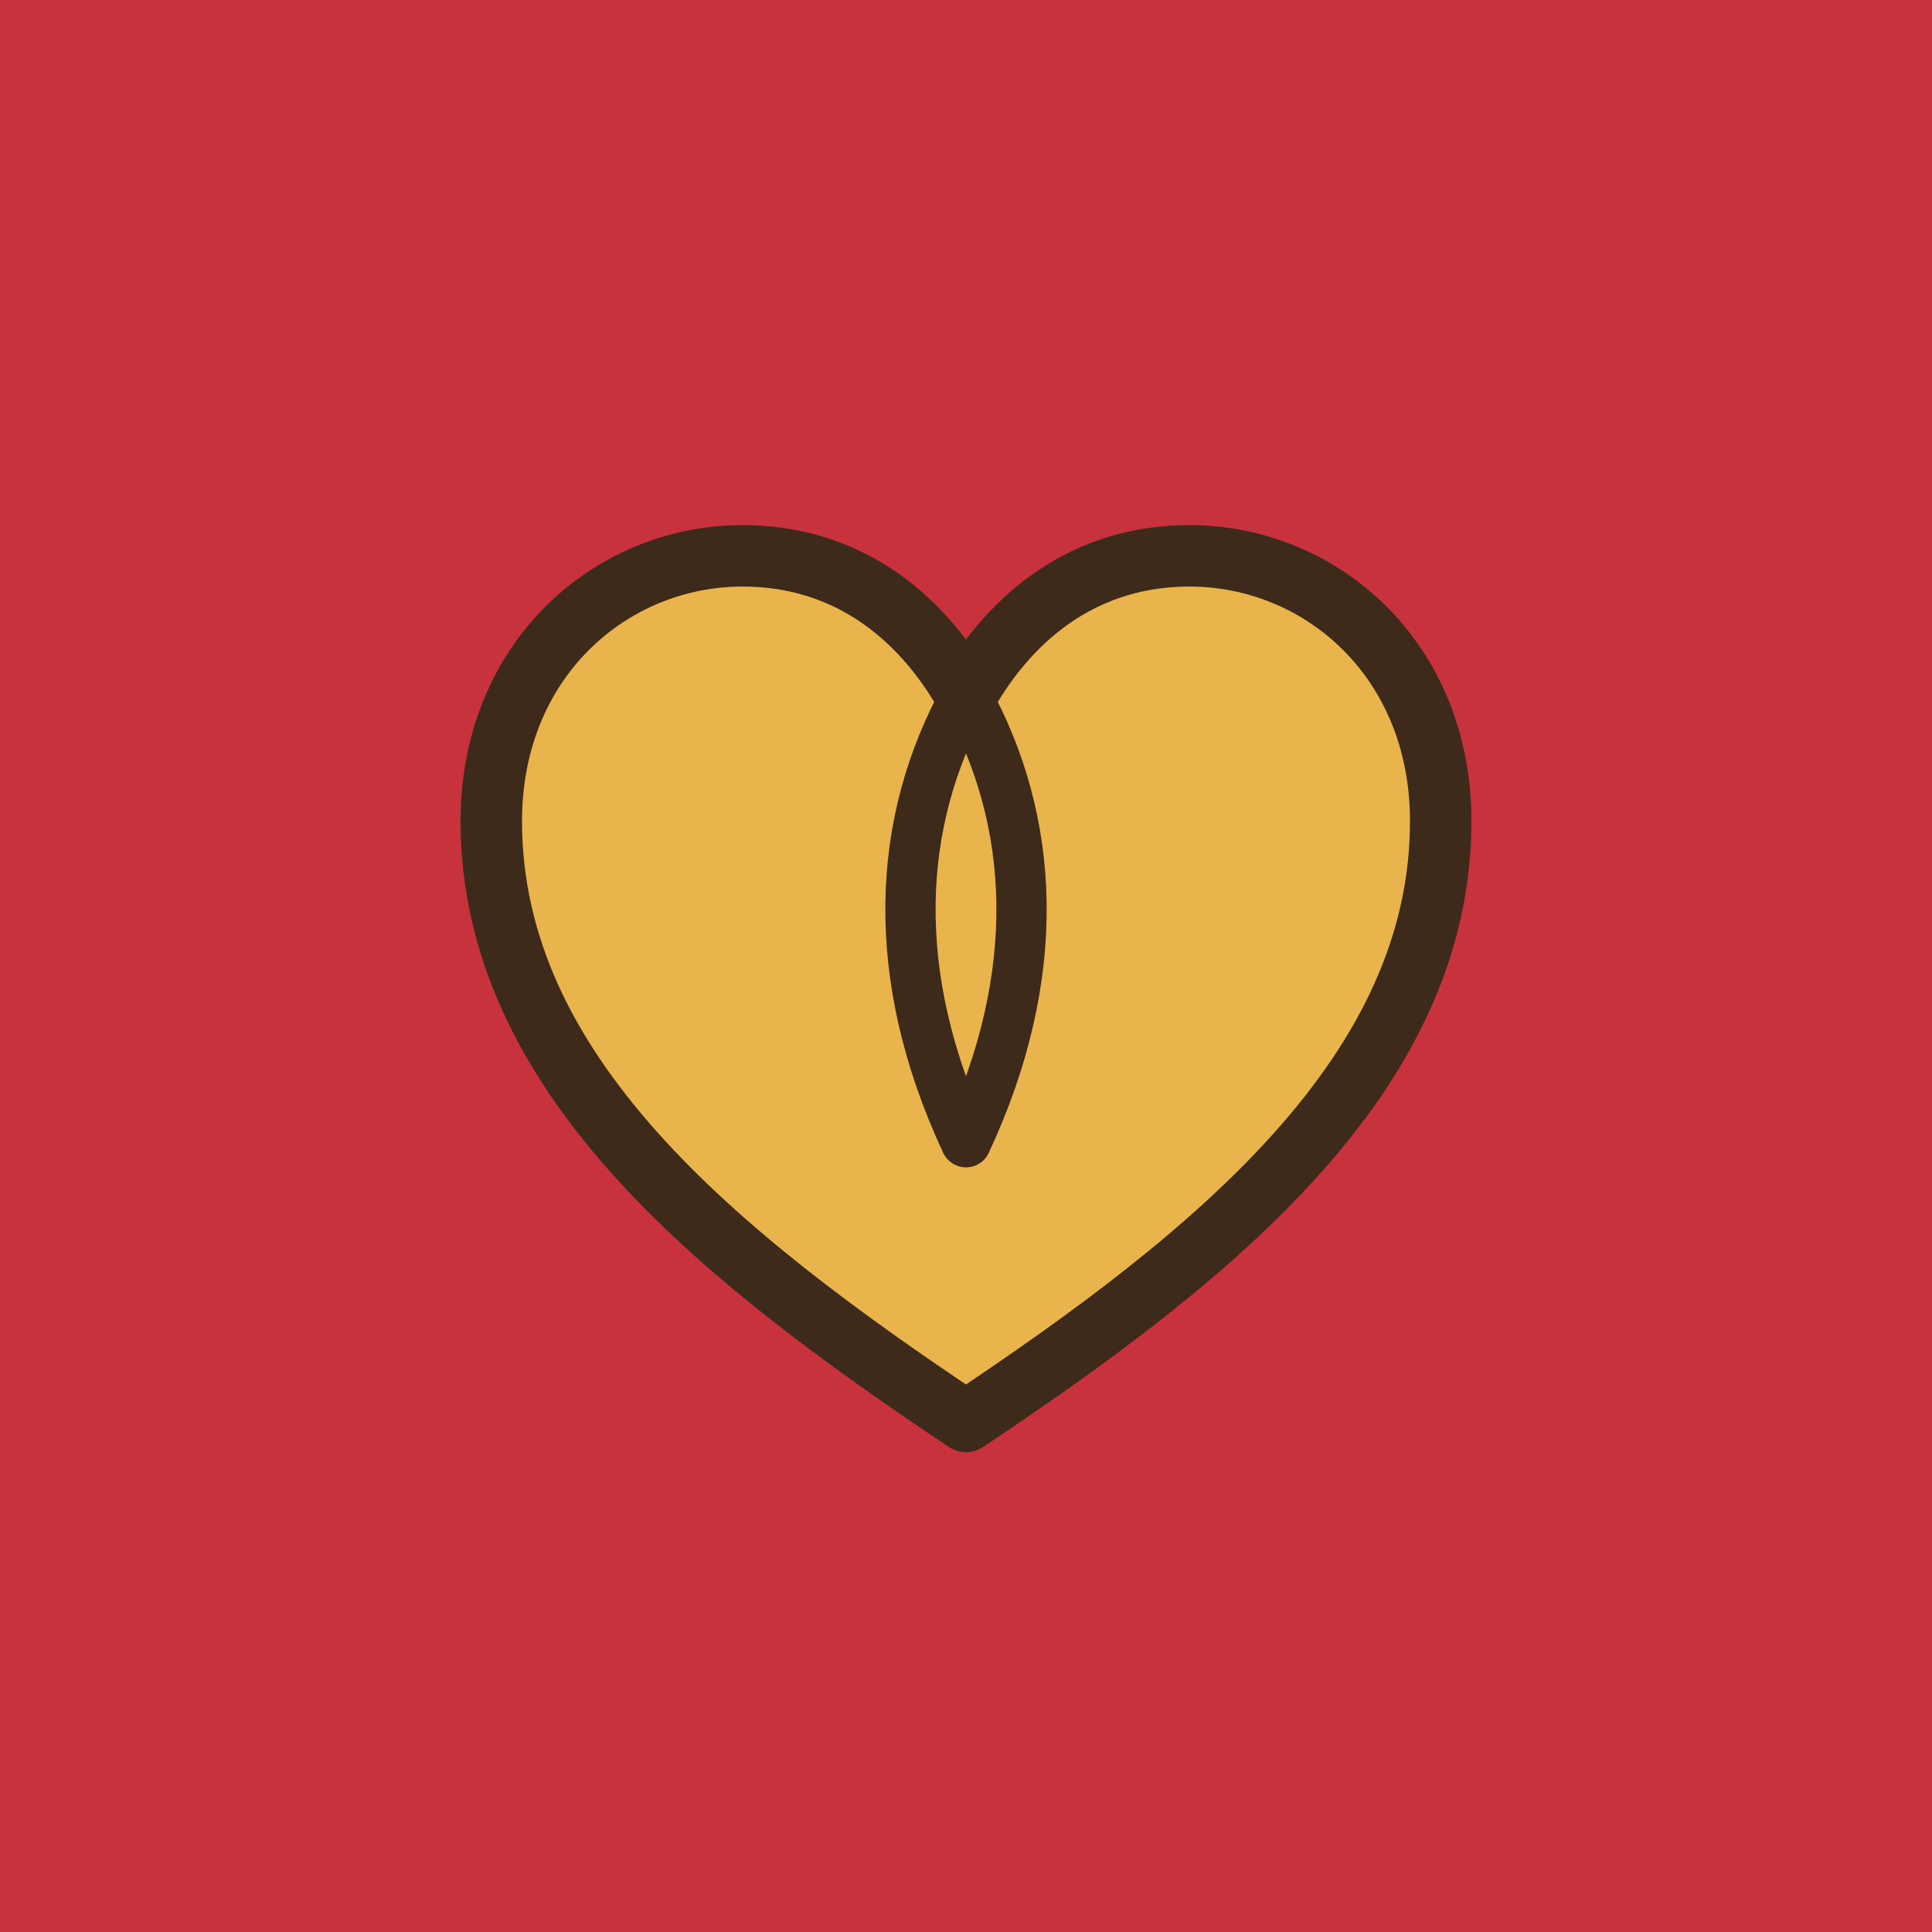
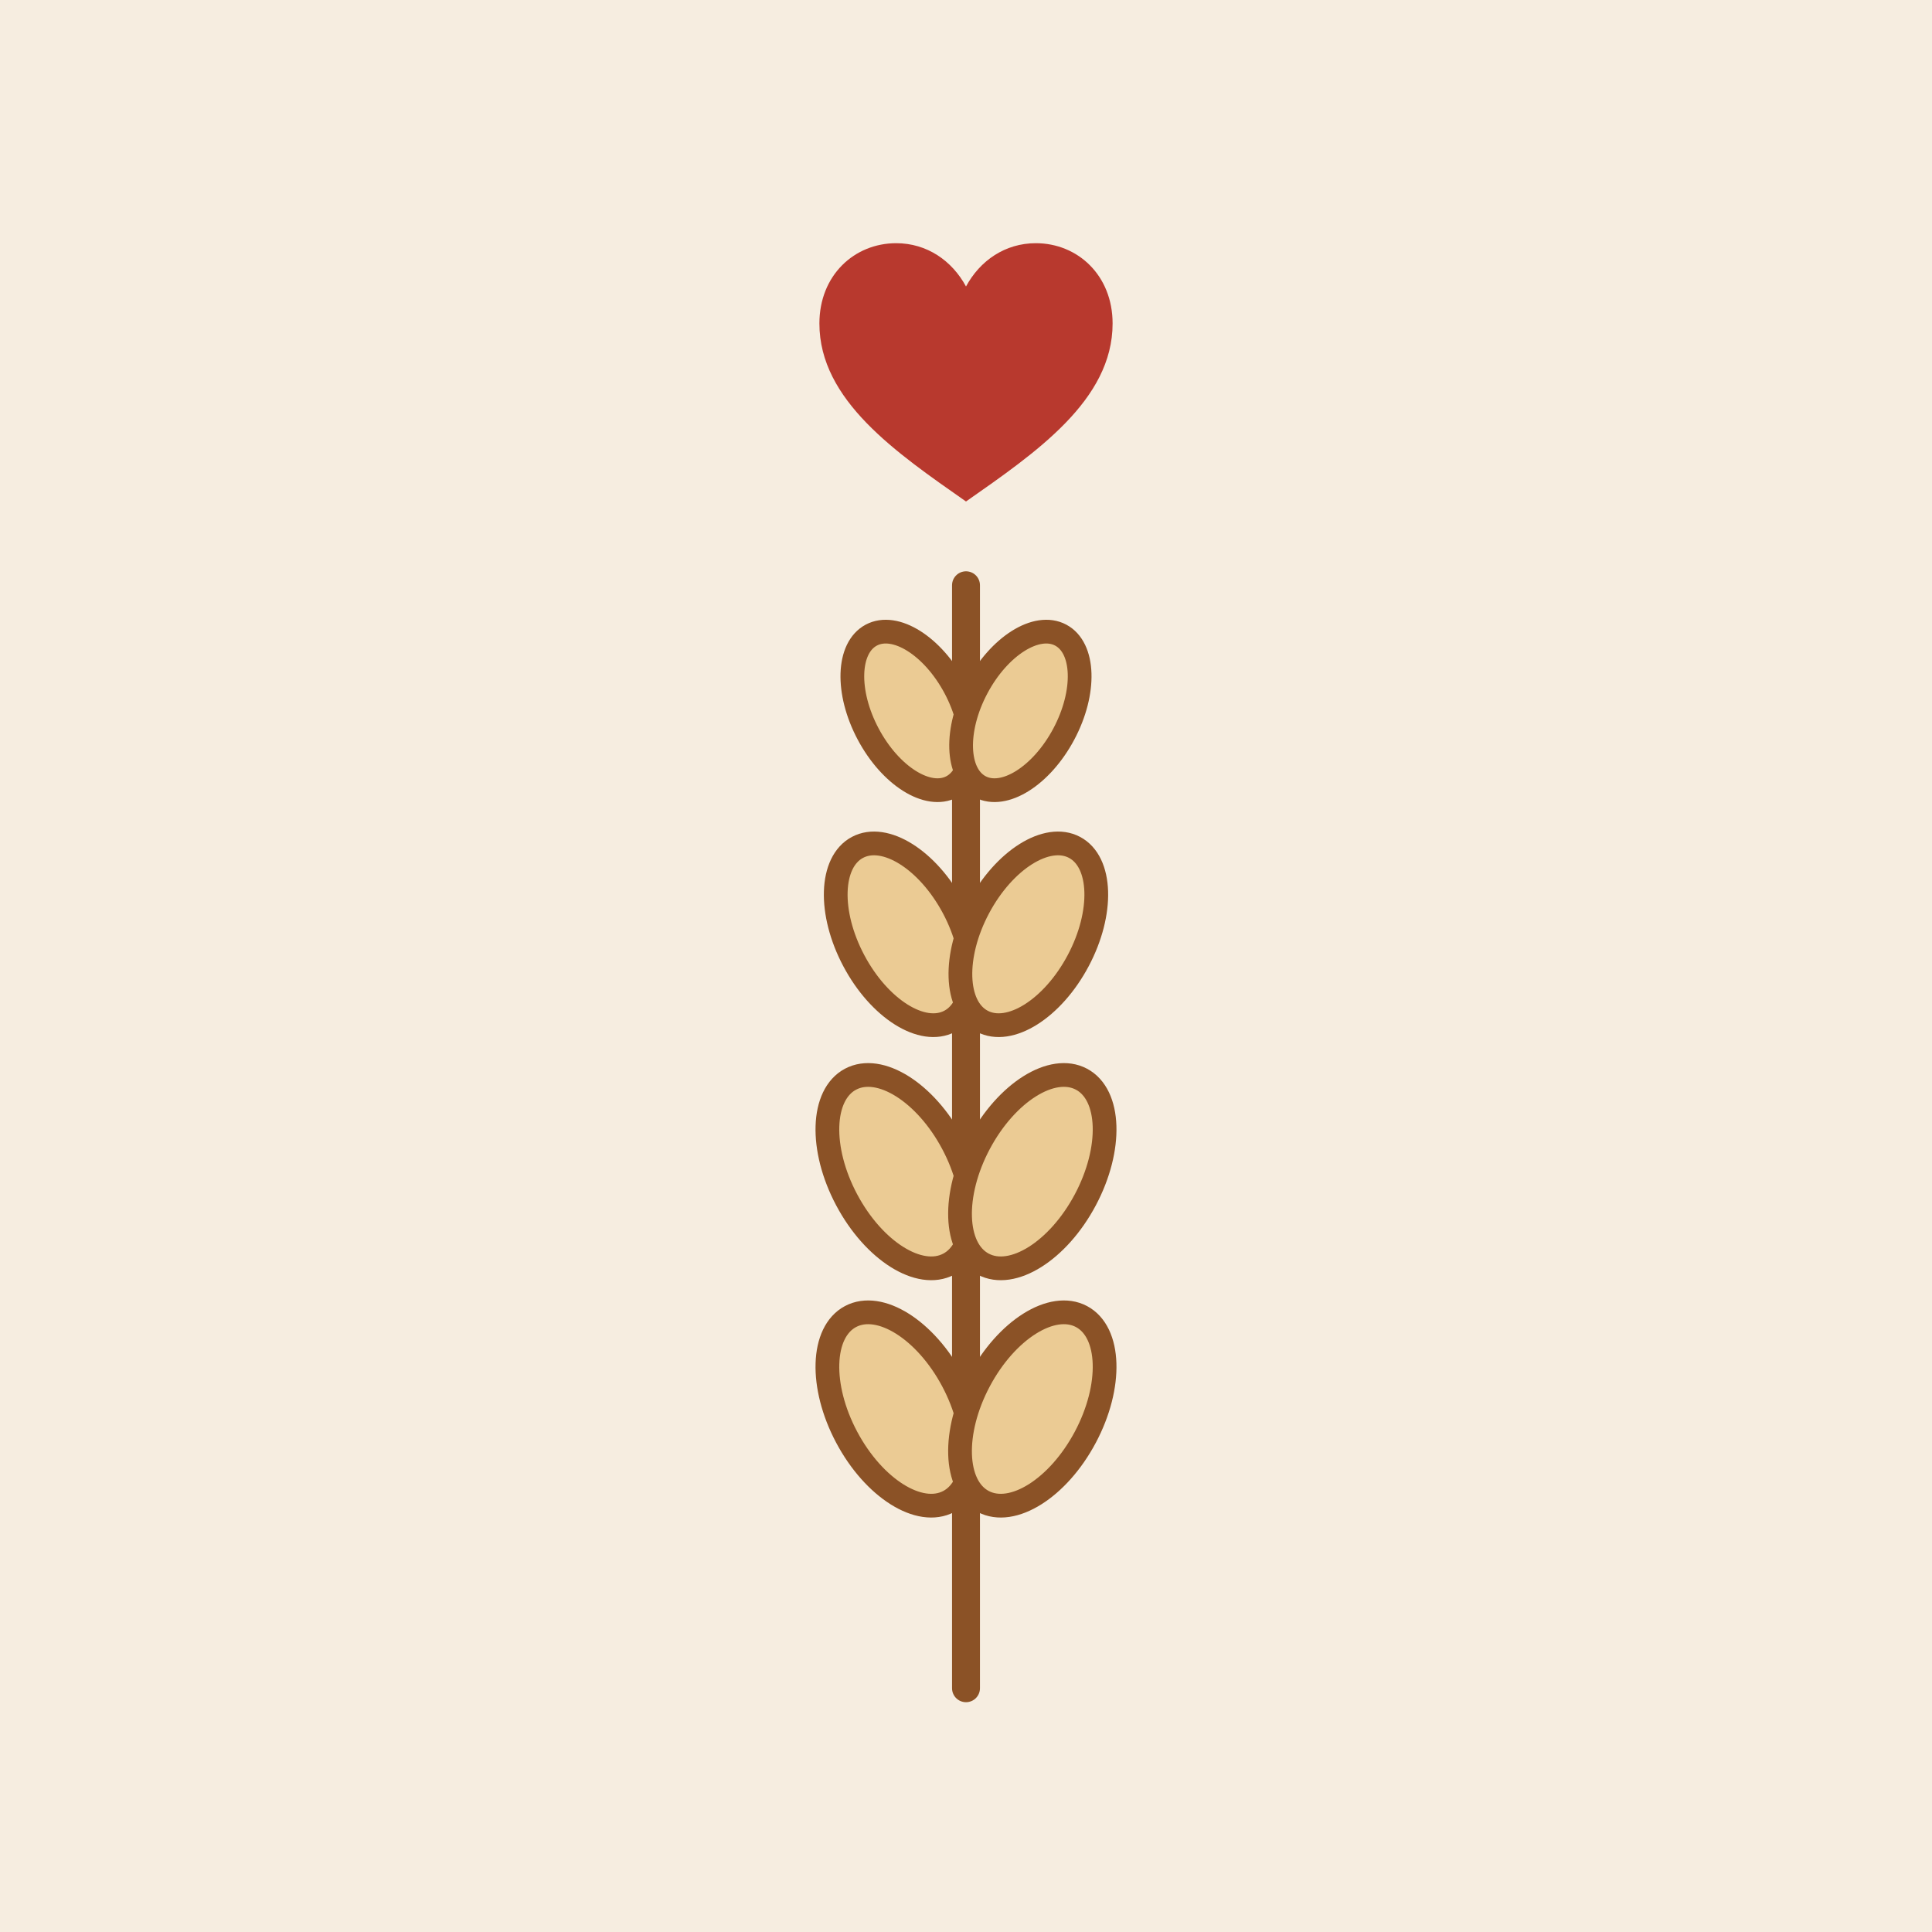
<svg xmlns="http://www.w3.org/2000/svg" viewBox="0 0 512 512">
-   <rect width="512" height="512" fill="#C8323C" />
-   <g transform="translate(256 262) scale(7.4) translate(-24 -24.5)">
-     <path d="M24 40C15 34 7 27.5 7 18.5 7 12.7 11.3 9 16 9c3.6 0 6.3 2 8 5 1.7-3 4.4-5 8-5 4.7 0 9 3.7 9 9.5C41 27.5 33 34 24 40z" fill="#E9B44C" stroke="#3E2A1A" stroke-width="2.2" stroke-linejoin="round" />
-     <path d="M24 14c-2.5 4.5-2.8 10 0 16M24 14c2.5 4.5 2.8 10 0 16" fill="none" stroke="#3E2A1A" stroke-width="1.8" stroke-linecap="round" />
+   <rect width="512" height="512" fill="#F6EDE0" />
+   <g transform="translate(200.5 51.5) scale(1.85)">
+     <path d="M30 44C20 37 9 29.5 9 18.5 9 11.6 14 7 20 7c4.4 0 8 2.5 10 6.2C32 9.5 35.6 7 40 7c6 0 11 4.6 11 11.5C51 29.5 40 37 30 44z" fill="#B8392E" />
+     <path d="M30 56V214" stroke="#8B5226" stroke-width="4" stroke-linecap="round" />
+     <g fill="#EBCB94" stroke="#8B5226" stroke-width="3.4">
+       <ellipse cx="22.21" cy="74" rx="7.05" ry="12.3" transform="rotate(-28 22.21 74)" />
+       <ellipse cx="37.79" cy="74" rx="7.05" ry="12.3" transform="rotate(28 37.79 74)" />
+       <ellipse cx="21.07" cy="106" rx="8.08" ry="14.1" transform="rotate(-28 21.07 106)" />
+       <ellipse cx="38.93" cy="106" rx="8.08" ry="14.1" transform="rotate(28 38.93 106)" />
+       <ellipse cx="20.5" cy="140" rx="8.6" ry="15" transform="rotate(-28 20.5 140)" />
+       <ellipse cx="39.5" cy="140" rx="8.6" ry="15" transform="rotate(28 39.5 140)" />
+       <ellipse cx="20.5" cy="174" rx="8.6" ry="15" transform="rotate(-28 20.5 174)" />
+       <ellipse cx="39.5" cy="174" rx="8.6" ry="15" transform="rotate(28 39.5 174)" />
+     </g>
  </g>
</svg>
